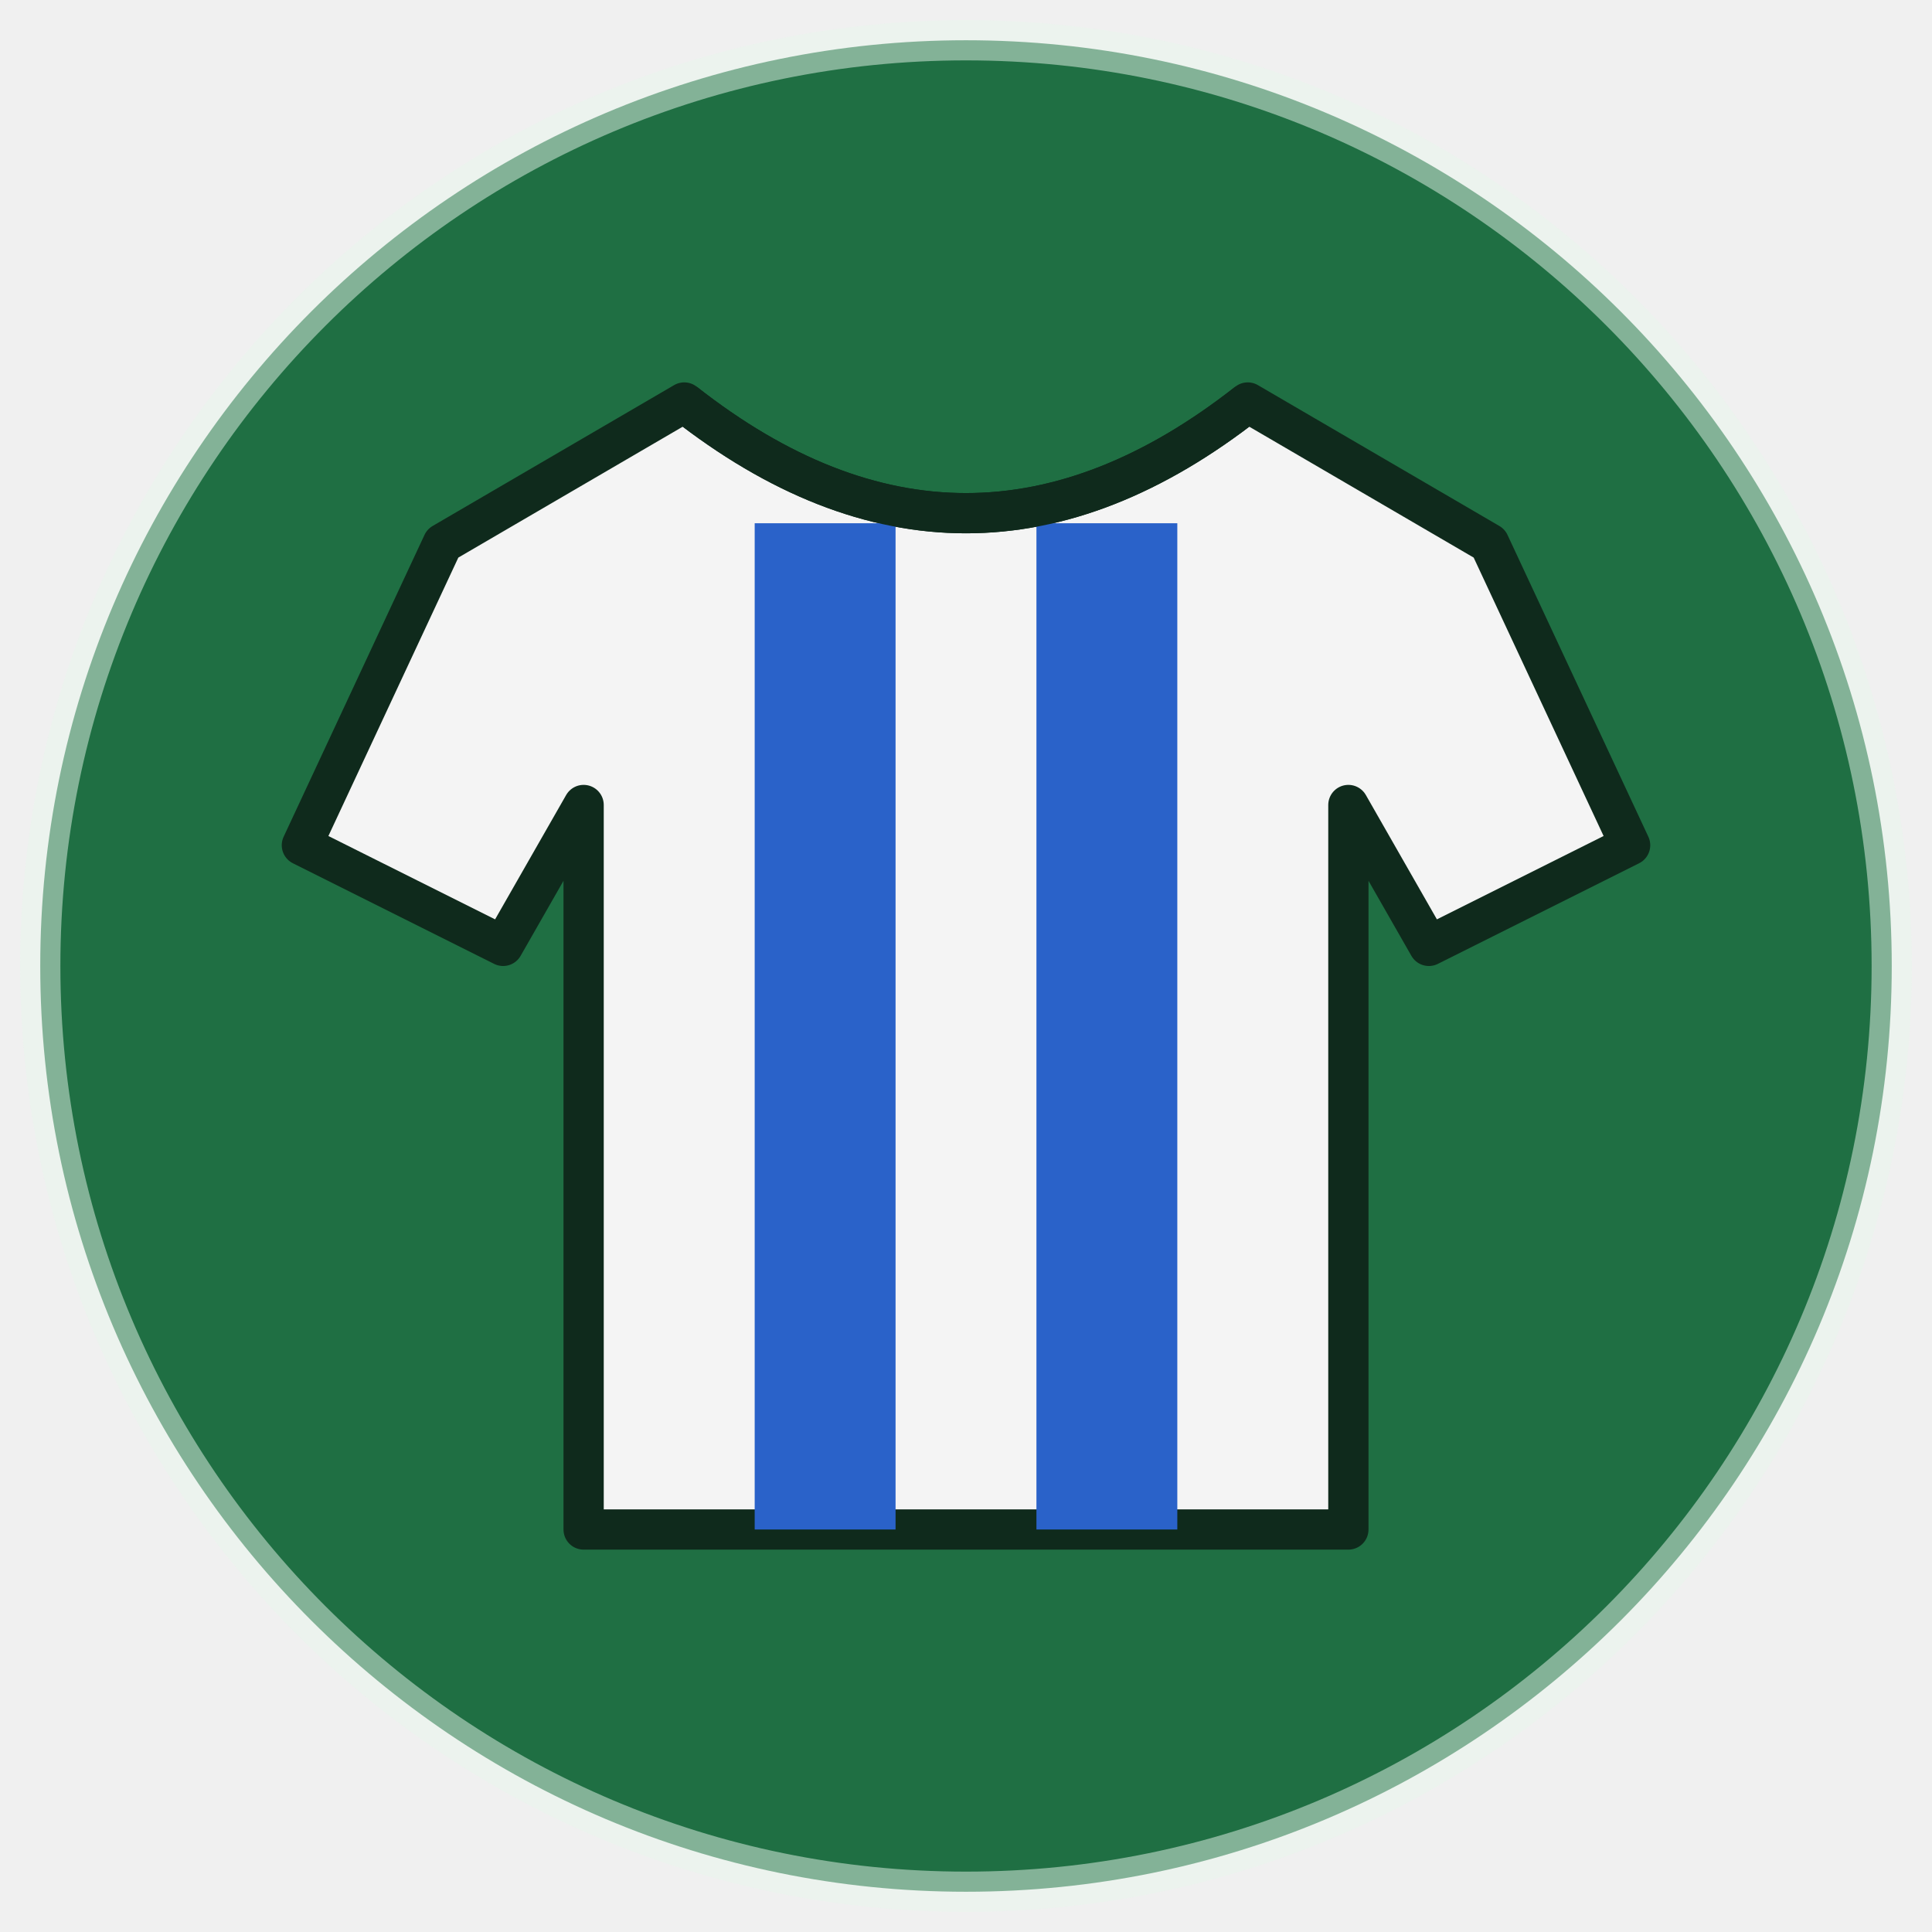
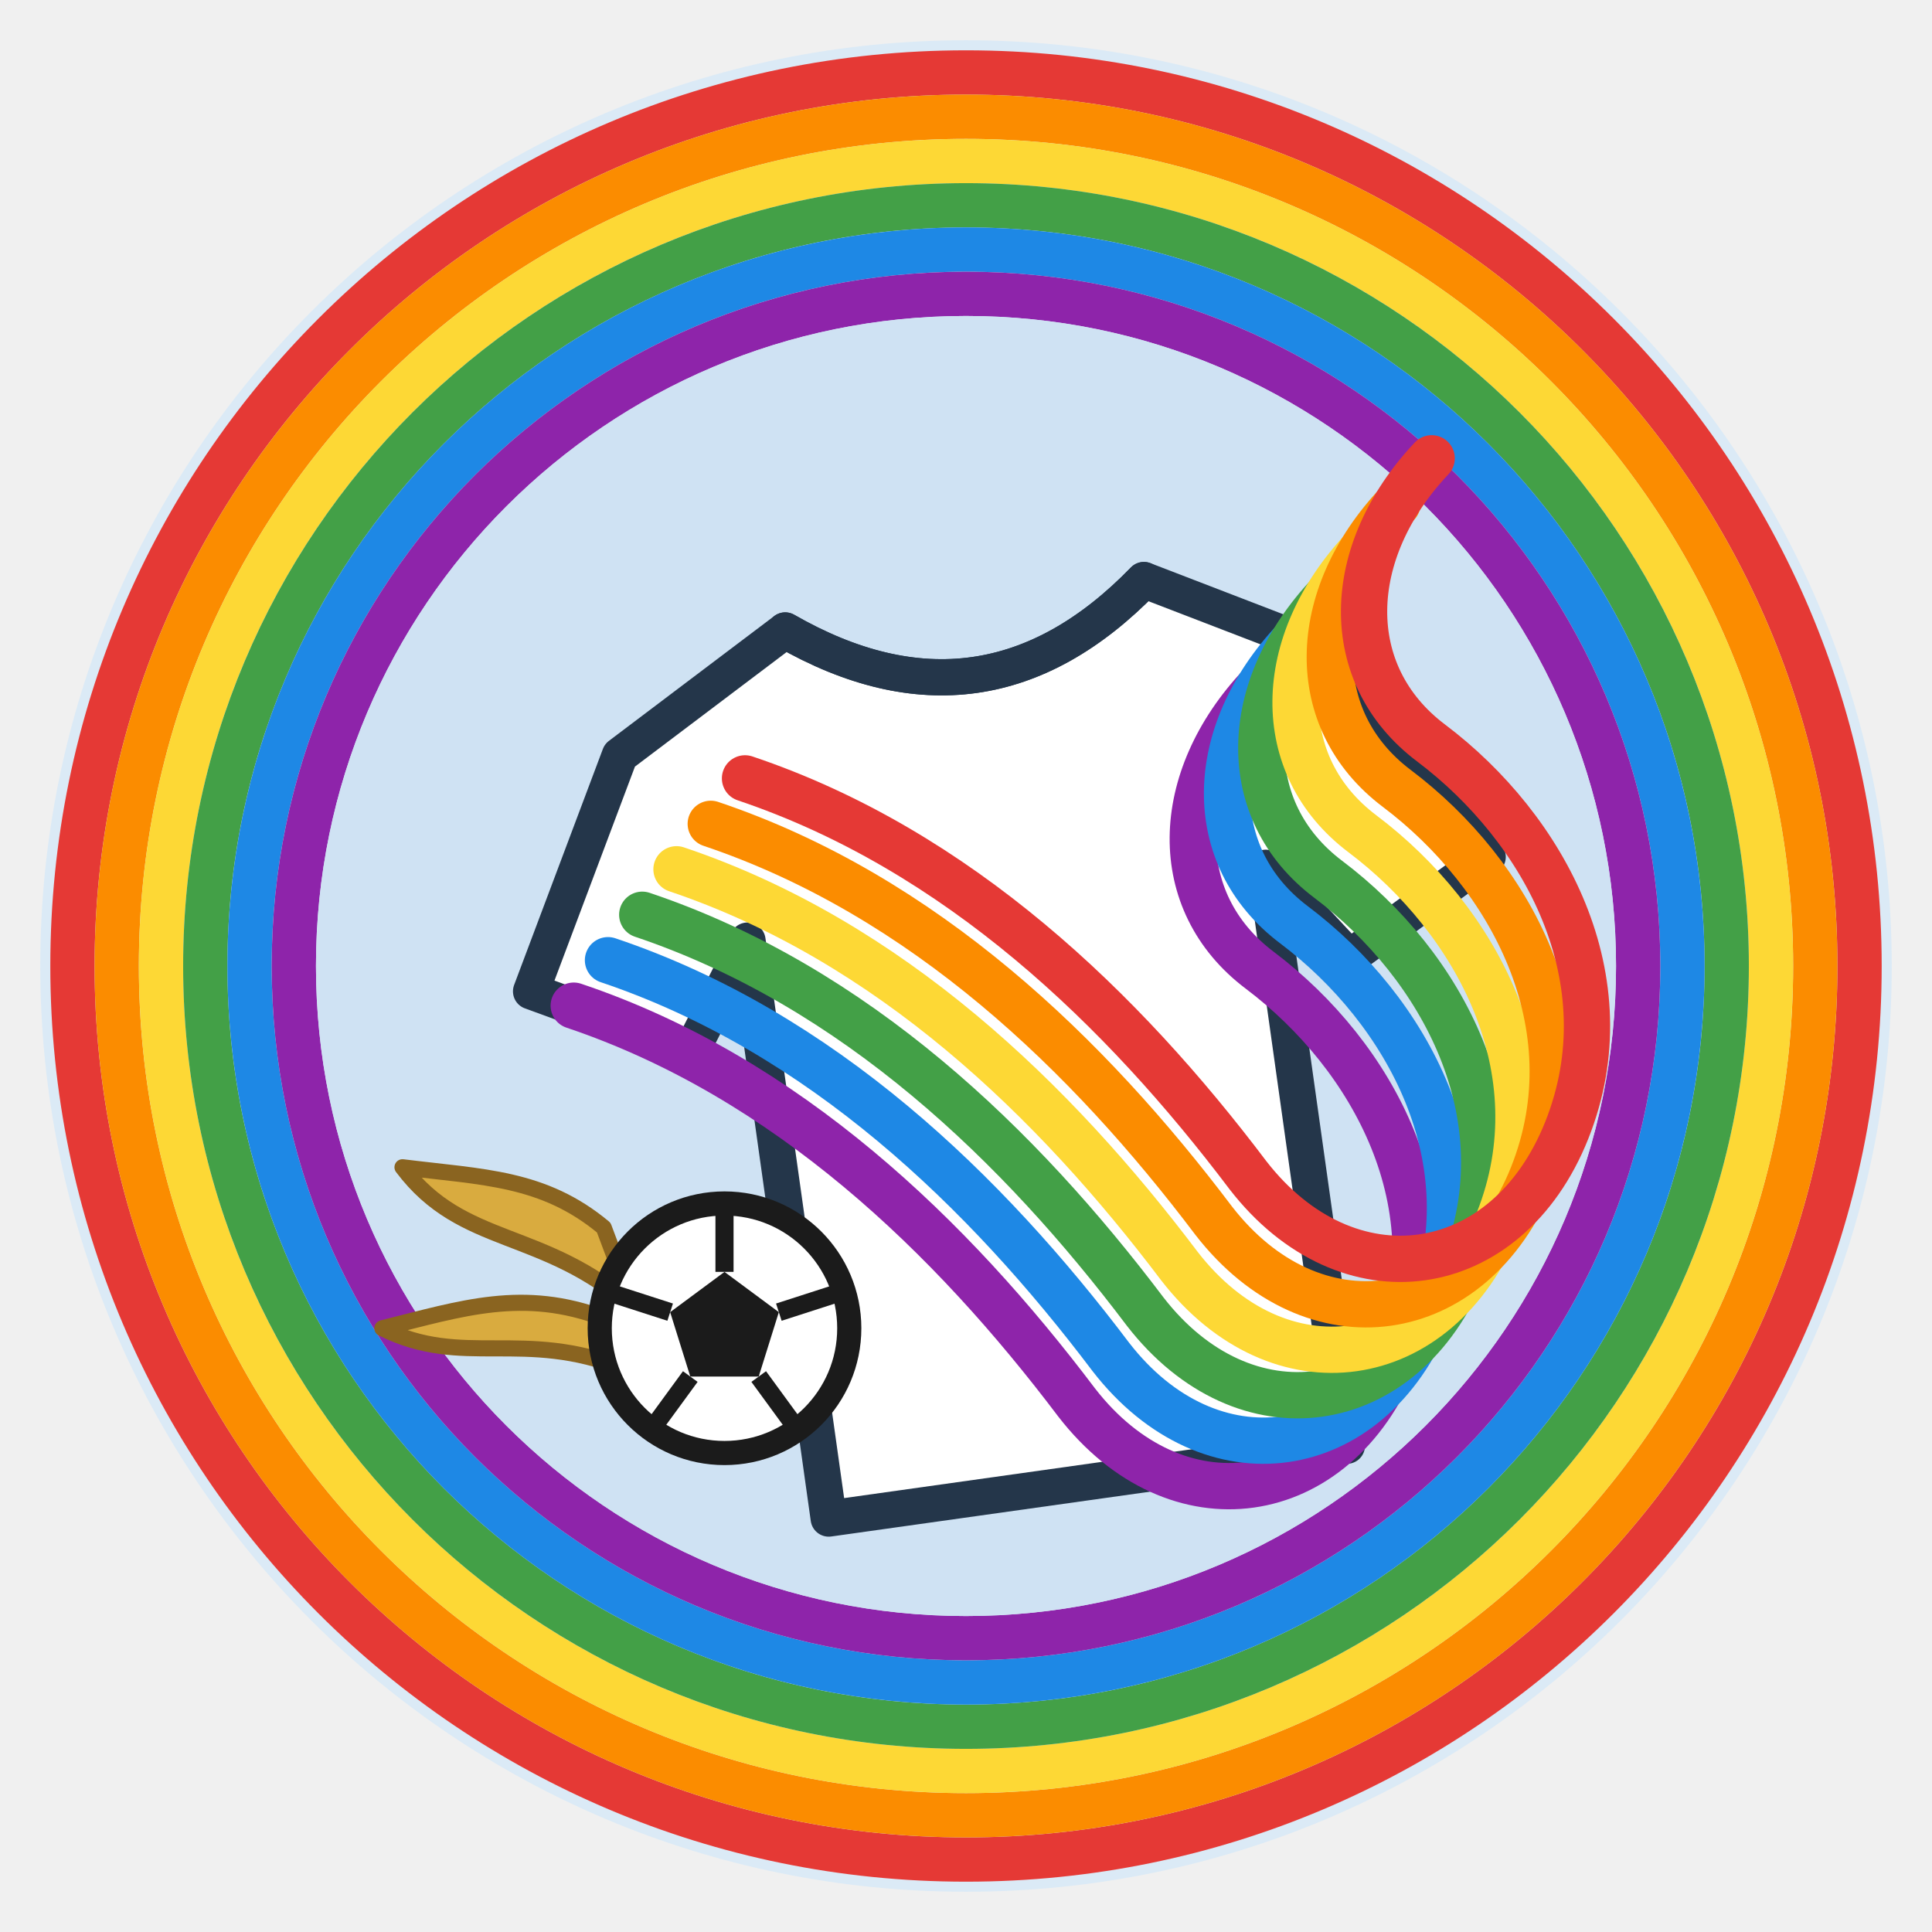
- <svg xmlns="http://www.w3.org/2000/svg" viewBox="0 0 96 96" width="96" height="96" role="img" aria-label="FL Kits Manager logo: a striped football shirt on a green pitch disc">
-   <circle cx="48" cy="48" r="46" fill="#1f6f43" />
-   <circle cx="48" cy="48" r="46" fill="none" stroke="#e8f5ec" stroke-width="2" opacity="0.5" />
-   <path d="M34 20 L22 27 L15 42 L25 47 L29 40 L29 76 L67 76 L67 40 L71 47 L81 42 L74 27 L62 20 Q48 31 34 20 Z" fill="#f4f4f4" stroke="#0f2a1c" stroke-width="2" stroke-linejoin="round" />
-   <path d="M41 26 L41 76 M55 26 L55 76" stroke="#2a62c9" stroke-width="7" />
-   <path d="M34 20 Q48 31 62 20" fill="none" stroke="#0f2a1c" stroke-width="2" />
+ <svg xmlns="http://www.w3.org/2000/svg" viewBox="0 0 96 96" width="96" height="96" role="img" aria-label="FL Kits Manager logo: a white football shirt wrapped in a flowing rainbow drape, after Iris, goddess of the rainbow, and a football with the wings of her sandals, inside a rainbow ring on a sky disc">
+   <circle cx="48" cy="48" r="46" fill="#dbeaf6" />
+   <g fill="none" stroke-width="2.2">
+     <circle cx="48" cy="48" r="44.4" stroke="#e53935" />
+     <circle cx="48" cy="48" r="42.2" stroke="#fb8c00" />
+     <circle cx="48" cy="48" r="40.0" stroke="#fdd835" />
+     <circle cx="48" cy="48" r="37.8" stroke="#43a047" />
+     <circle cx="48" cy="48" r="35.6" stroke="#1e88e5" />
+     <circle cx="48" cy="48" r="33.4" stroke="#8e24aa" />
+   </g>
+   <circle cx="48" cy="48" r="32.3" fill="#cfe2f3" />
+   <g transform="rotate(-8 50 52)">
+     <path d="M42 30 L33 35 L27 46 L34.5 50 L38 45 L38 74 L64 74 L64 45 L67.5 50 L75 46 L69 35 L60 30 Q51 37 42 30 Z" fill="#ffffff" stroke="#24364a" stroke-width="1.8" stroke-linejoin="round" />
+     <g fill="none" stroke-width="2.3" stroke-linecap="round" stroke-linejoin="round">
+       <path d="M34 42 C44 47 51 56 56 65 C60 72 68 72 72 65 C76 58 73 50 68 45 C64 41 65 35 70 31" stroke="#8e24aa" transform="translate(-5 5)" />
+       <path d="M34 42 C44 47 51 56 56 65 C60 72 68 72 72 65 C76 58 73 50 68 45 C64 41 65 35 70 31" stroke="#1e88e5" transform="translate(-3 3)" />
+       <path d="M34 42 C44 47 51 56 56 65 C60 72 68 72 72 65 C76 58 73 50 68 45 C64 41 65 35 70 31" stroke="#43a047" transform="translate(-1 1)" />
+       <path d="M34 42 C44 47 51 56 56 65 C60 72 68 72 72 65 C76 58 73 50 68 45 C64 41 65 35 70 31" stroke="#fdd835" transform="translate(1 -1)" />
+       <path d="M34 42 C44 47 51 56 56 65 C60 72 68 72 72 65 C76 58 73 50 68 45 C64 41 65 35 70 31" stroke="#fb8c00" transform="translate(3 -3)" />
+       <path d="M34 42 C44 47 51 56 56 65 C60 72 68 72 72 65 C76 58 73 50 68 45 C64 41 65 35 70 31" stroke="#e53935" transform="translate(5 -5)" />
+     </g>
+     <path d="M42 30 Q51 37 60 30" fill="none" stroke="#24364a" stroke-width="1.8" stroke-linecap="round" />
+   </g>
+   <g transform="translate(4 -1)">
+     <path d="M27.5 66 C23 62 19 63 16 59 C20 59.5 23 59.5 26 62 Z" fill="#d9ab3f" stroke="#8a6420" stroke-width="0.8" stroke-linejoin="round" />
+     <path d="M27 69 C22 67 19 69 15 67 C19 66 22 65 26 66.5 Z" fill="#d9ab3f" stroke="#8a6420" stroke-width="0.8" stroke-linejoin="round" />
+     <circle cx="32" cy="67" r="6.2" fill="#ffffff" stroke="#1b1b1b" stroke-width="1.2" />
+     <path d="M32 64.2 L34.7 66.2 L33.7 69.4 L30.3 69.4 L29.3 66.2 Z" fill="#1b1b1b" />
+     <path d="M32 64.2 V61 M34.7 66.2 L37.8 65.2 M33.7 69.4 L35.6 72 M30.3 69.4 L28.4 72 M29.3 66.2 L26.2 65.2" stroke="#1b1b1b" stroke-width="0.9" fill="none" />
+   </g>
</svg>
